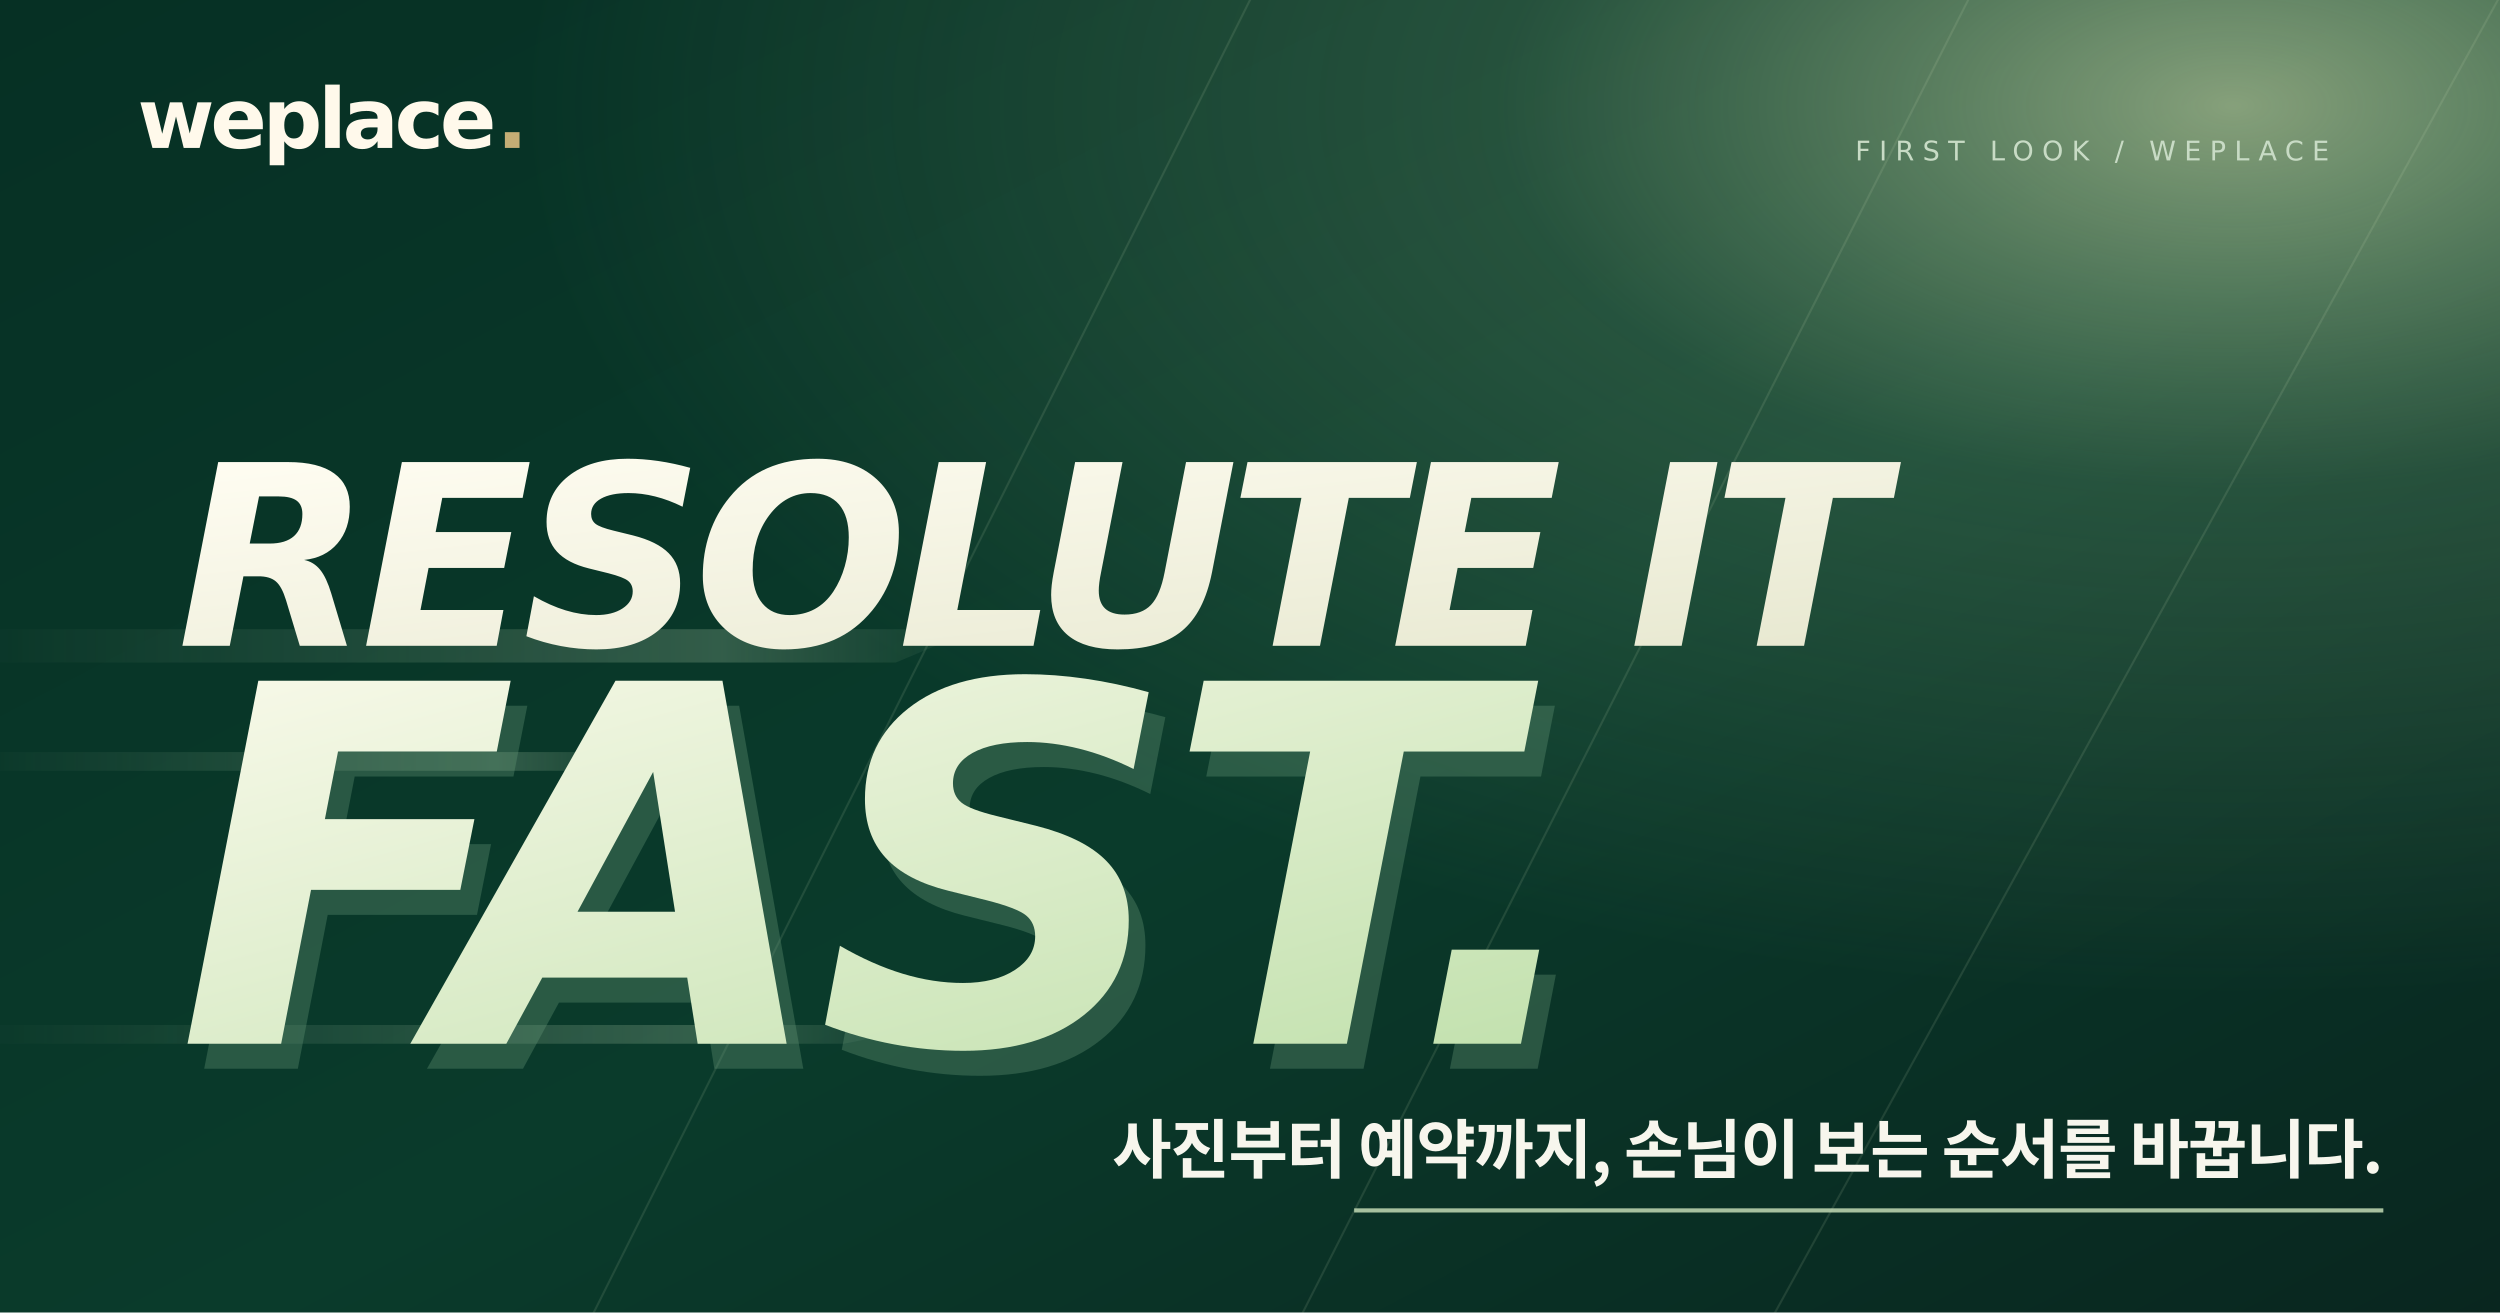
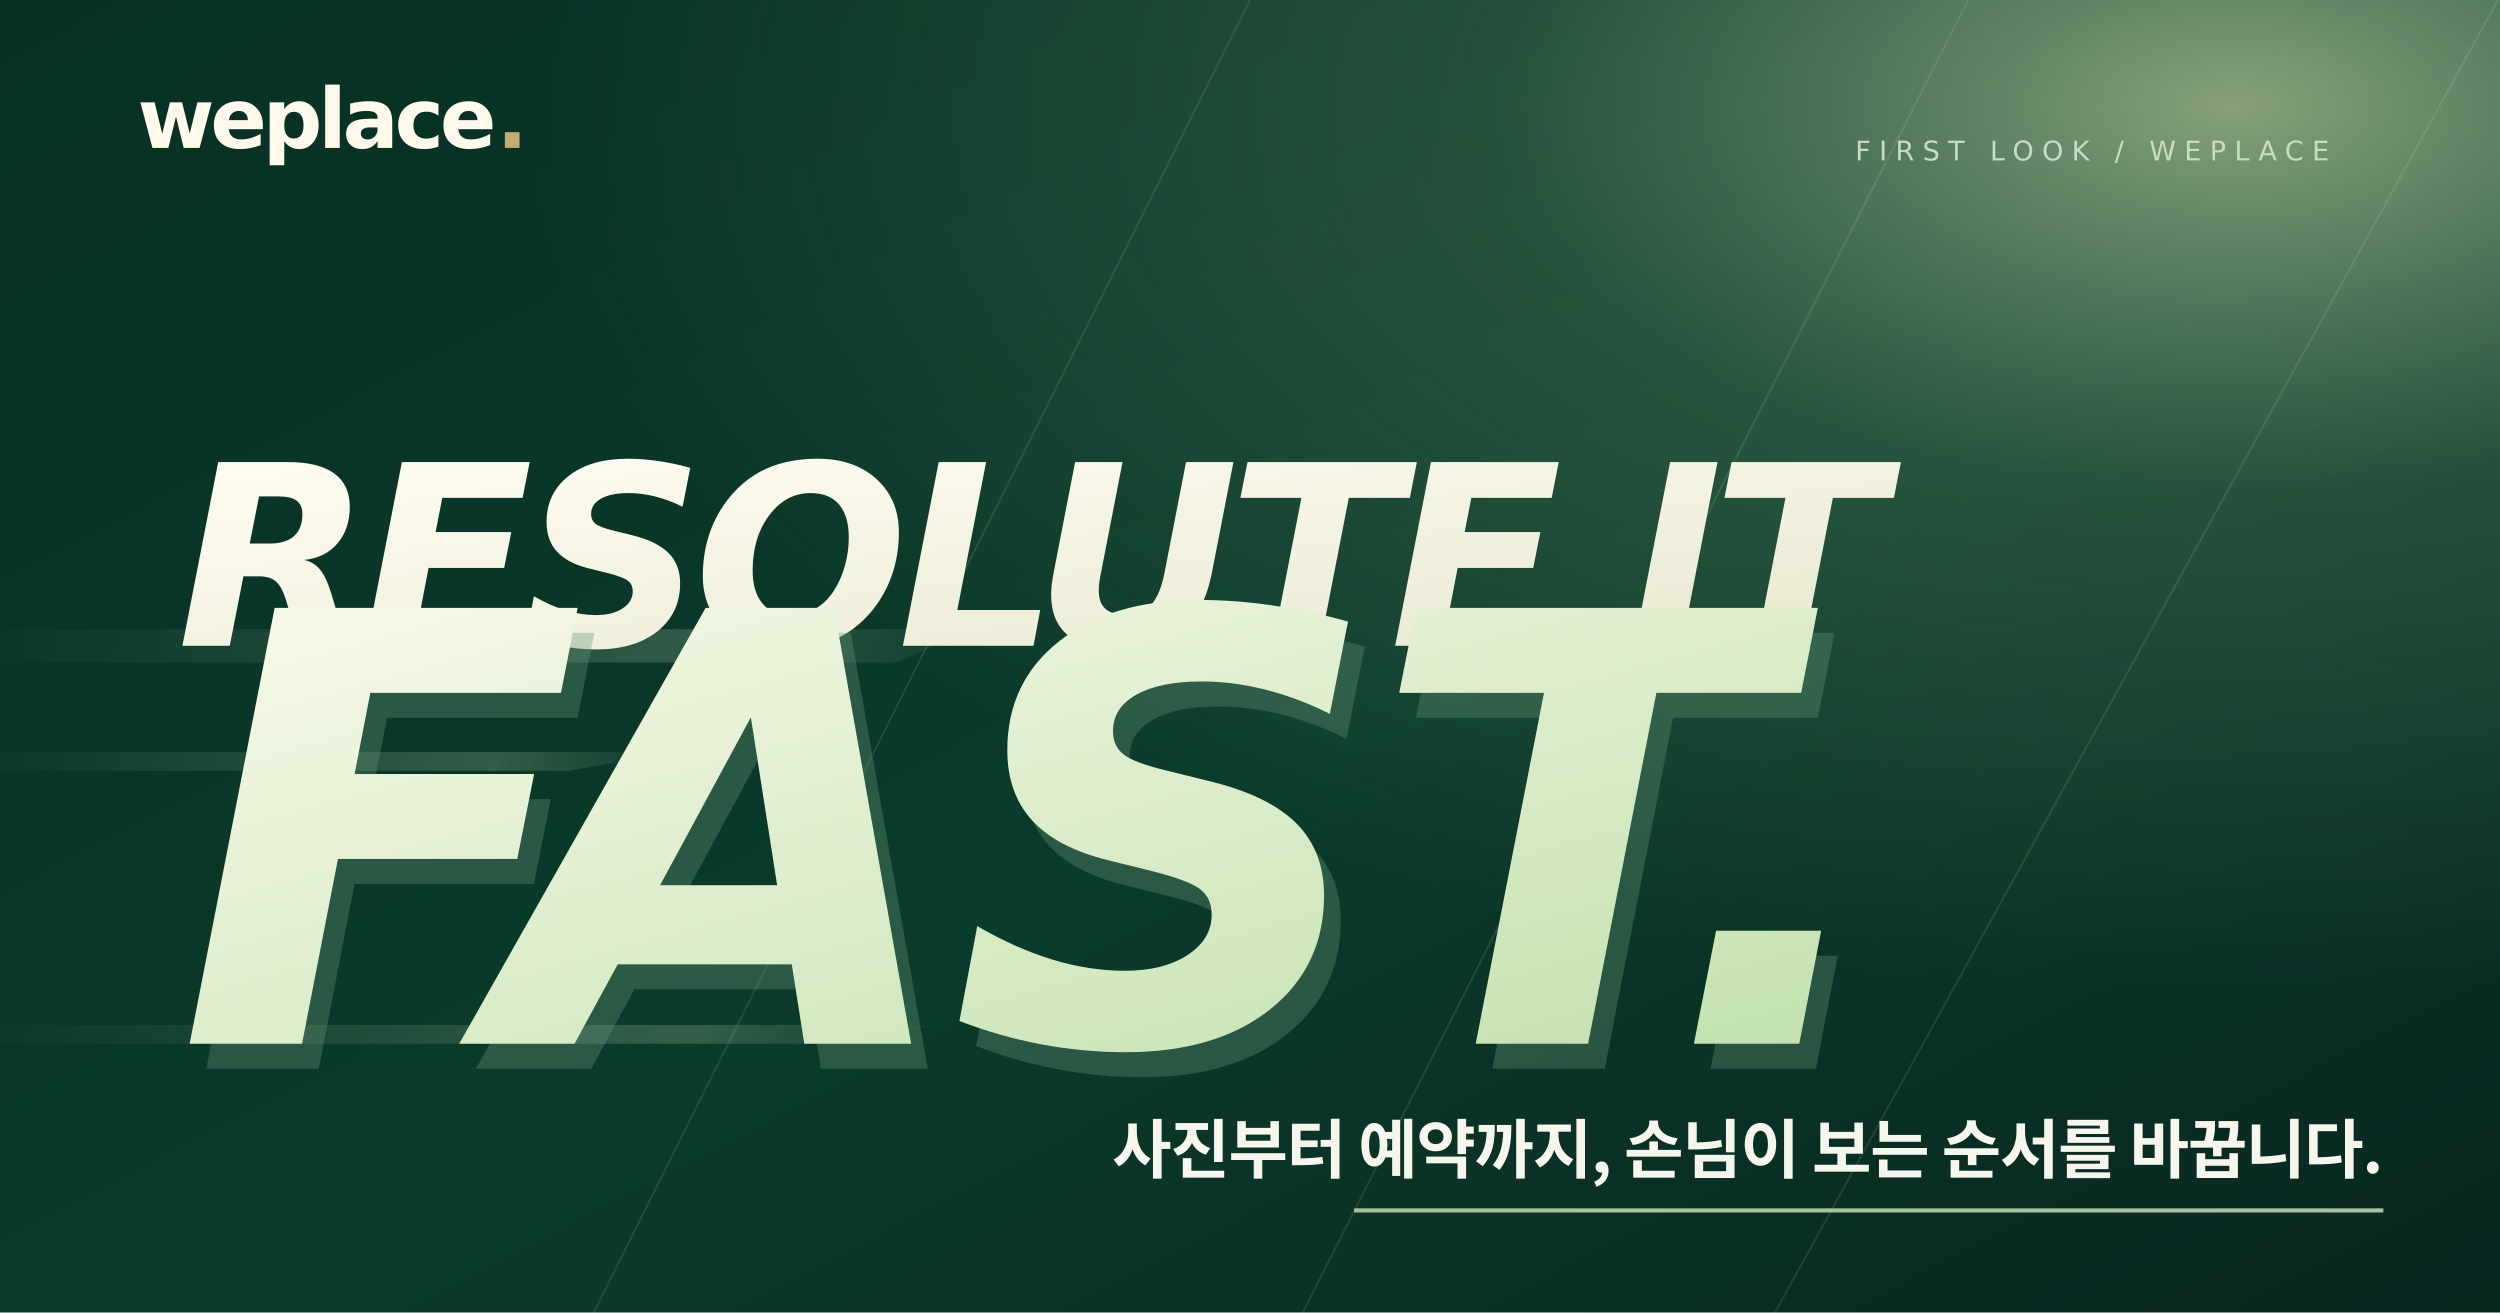
<svg xmlns="http://www.w3.org/2000/svg" width="1200" height="630" viewBox="0 0 1200 630" role="img" aria-labelledby="t d">
  <defs>
    <linearGradient id="forest" x1="0" y1="0" x2="1" y2="1">
      <stop stop-color="#063024" />
      <stop offset=".55" stop-color="#0a3b2b" />
      <stop offset="1" stop-color="#09261f" />
    </linearGradient>
    <radialGradient id="glow" cx=".89" cy=".08" r=".68">
      <stop stop-color="#e0eab5" stop-opacity=".58" />
      <stop offset=".43" stop-color="#b2d49e" stop-opacity=".17" />
      <stop offset="1" stop-color="#c8e6ab" stop-opacity="0" />
    </radialGradient>
    <linearGradient id="textcream" x1="0" y1="0" x2="1" y2="1">
      <stop stop-color="#fffdf2" />
      <stop offset="1" stop-color="#e7e8d0" />
    </linearGradient>
    <linearGradient id="textsage" x1="0" y1="0" x2="1" y2="1">
      <stop stop-color="#f8f9e9" />
      <stop offset="1" stop-color="#c2e1ae" />
    </linearGradient>
    <linearGradient id="speed" x1="0" y1="0" x2="1" y2="0">
      <stop stop-color="#d7edc7" stop-opacity="0" />
      <stop offset=".75" stop-color="#d7edc7" stop-opacity=".31" />
      <stop offset="1" stop-color="#d7edc7" stop-opacity=".02" />
    </linearGradient>
  </defs>
  <rect width="1200" height="630" fill="url(#forest)" />
  <rect width="1200" height="630" fill="url(#glow)" />
  <g opacity=".12" stroke="#d4e5be" stroke-width="1">
    <path d="M1210 -20L830 670" />
    <path d="M965 -40L600 680" />
    <path d="M630 -60L265 670" />
  </g>
  <g opacity=".65" fill="url(#speed)">
    <path d="M-20 302H468L430 318H-20Z" />
    <path d="M-20 361H324L273 370H-20Z" />
    <path d="M-20 492H450L405 501H-20Z" />
  </g>
  <g font-family="Arial Black, Impact, DejaVu Sans, sans-serif" font-style="italic" font-weight="900" letter-spacing="-5">
    <text x="85" y="310" fill="url(#textcream)" font-size="121" textLength="1010" lengthAdjust="spacingAndGlyphs">RESOLUTE IT</text>
-     <text x="93" y="513" fill="#649576" opacity=".35" font-size="239" textLength="1030" lengthAdjust="spacingAndGlyphs">FAST.</text>
-     <text x="85" y="501" fill="url(#textsage)" font-size="239" textLength="1030" lengthAdjust="spacingAndGlyphs">FAST.</text>
+     <text x="93" y="513" fill="#649576" opacity=".35" font-size="287" textLength="1030" lengthAdjust="spacingAndGlyphs">FAST.</text>
+     <text x="85" y="501" fill="url(#textsage)" font-size="287" textLength="1030" lengthAdjust="spacingAndGlyphs">FAST.</text>
  </g>
  <text x="66" y="71" font-family="DejaVu Sans, Arial, sans-serif" font-weight="800" letter-spacing="-2" font-size="40" fill="#fff9eb">weplace<tspan fill="#c4ad75">.</tspan>
  </text>
  <text x="1118" y="77" font-family="DejaVu Sans,Arial,sans-serif" text-anchor="end" font-size="13" letter-spacing="4" fill="#c8dbc5">FIRST LOOK / WEPLACE</text>
  <path d="M650 581H1144" stroke="#c7dfb8" stroke-width="2" opacity=".83" />
  <text x="1144" y="563" font-family="Noto Sans CJK KR,Noto Sans KR,Malgun Gothic,sans-serif" text-anchor="end" font-size="31" letter-spacing="-.6" font-weight="800" fill="#f7f6ed">사진부터 예약까지, 손님이 보는 순서를 바꿉니다.</text>
</svg>
